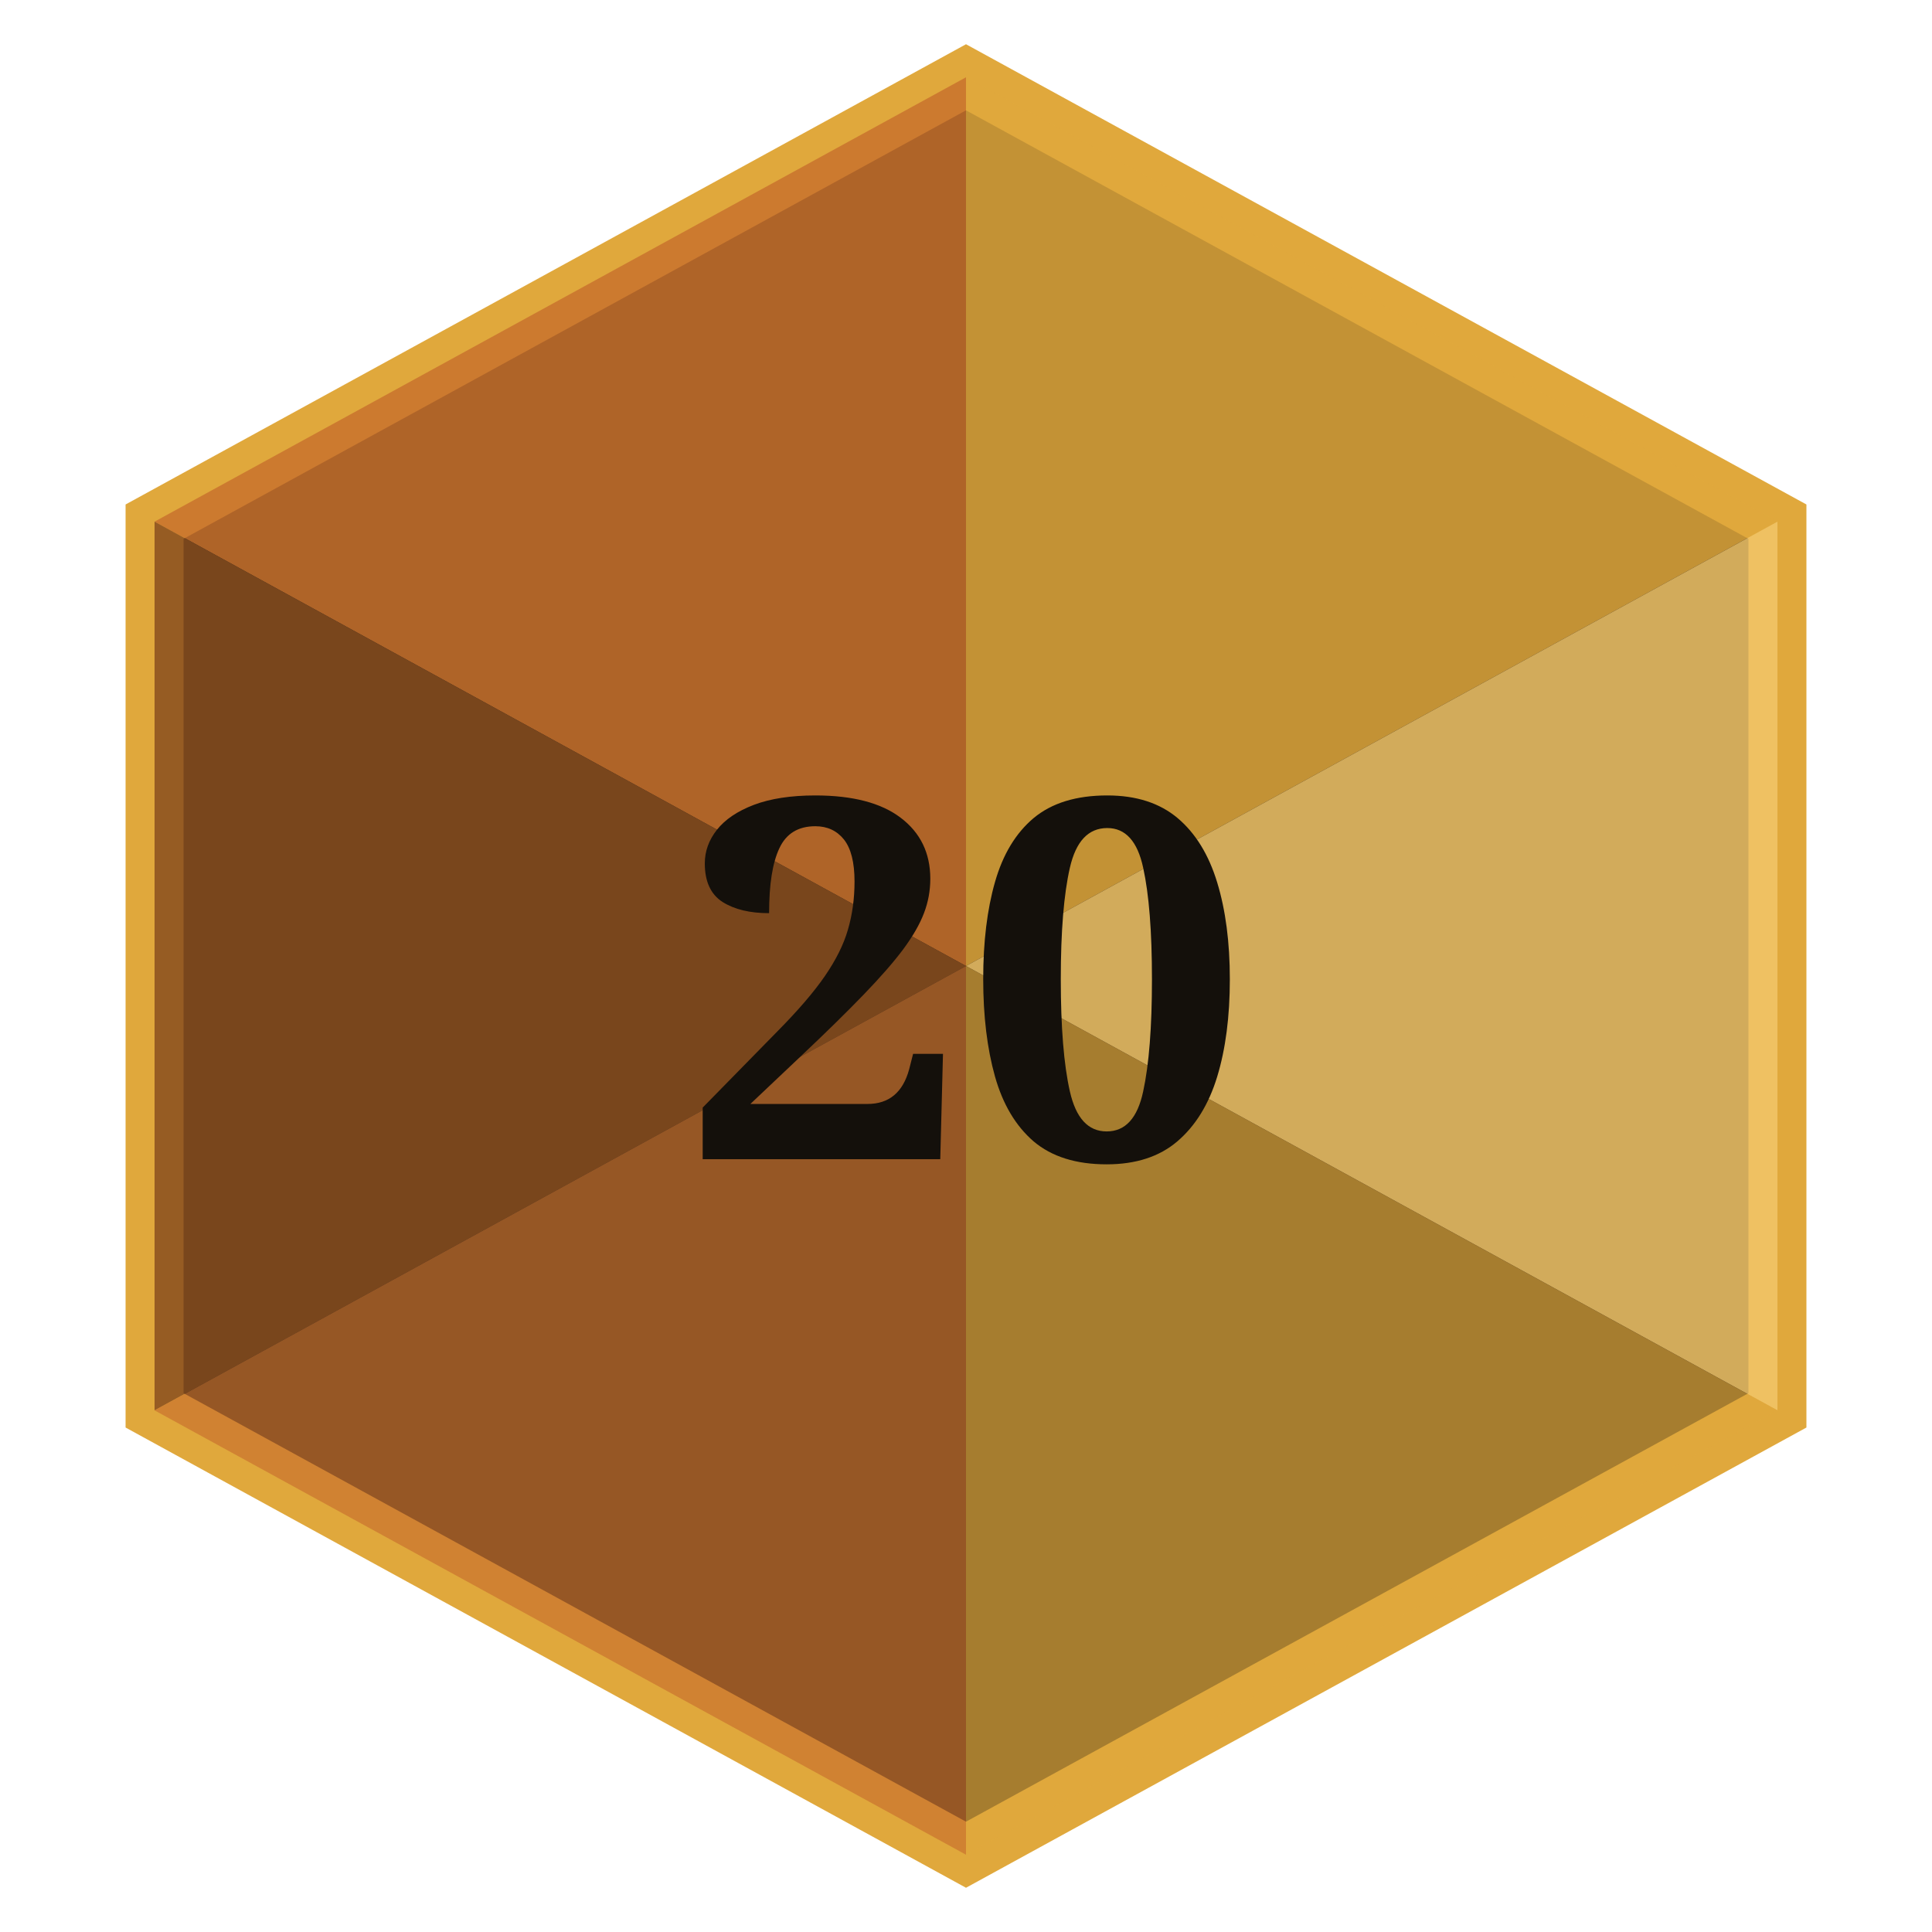
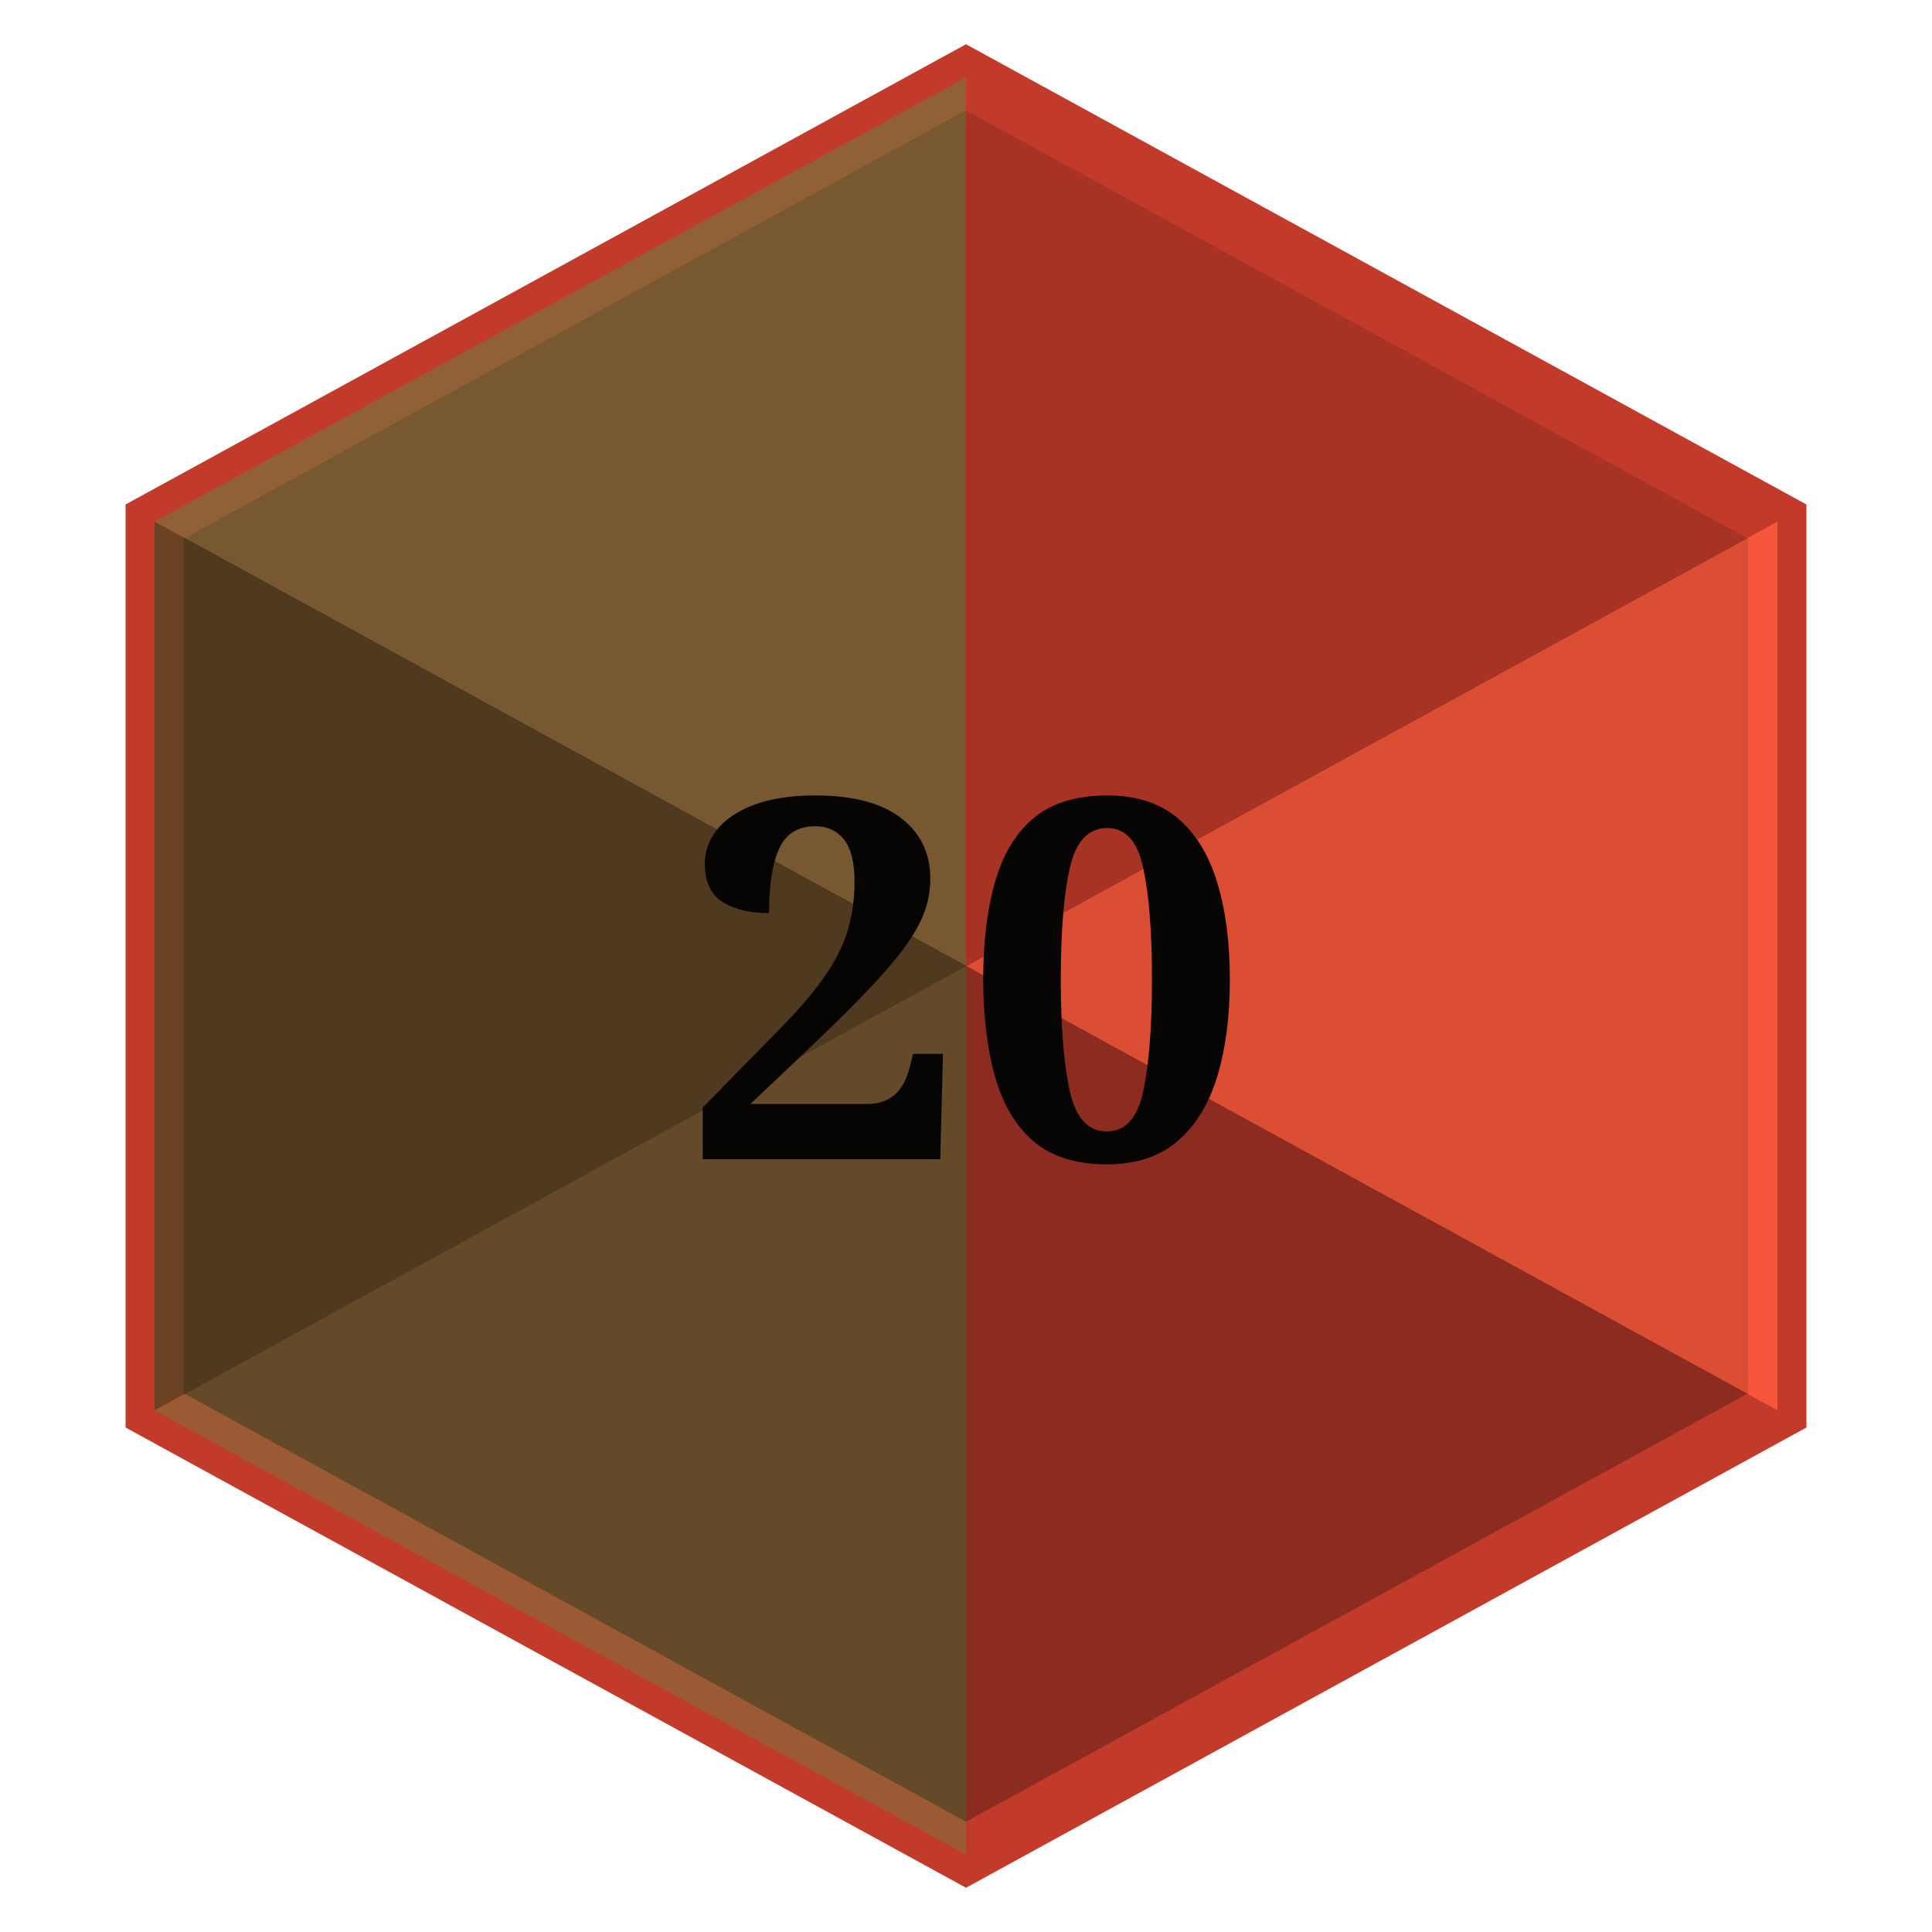
<svg xmlns="http://www.w3.org/2000/svg" viewBox="0 0 100 100" fill="none">
-   <polygon points="50,4 92,27 92,73 50,96 8,73 8,27" fill="#1d1610" stroke="#e0a83c" stroke-width="3" />
-   <polygon points="50,4 92,27 50,50" fill="#e0a83c" opacity="0.85" />
-   <polygon points="50,4 8,27 50,50" fill="#c9722d" opacity="0.85" />
-   <polygon points="8,27 8,73 50,50" fill="#8a4f1f" opacity="0.85" />
-   <polygon points="92,27 92,73 50,50" fill="#f2c568" opacity="0.85" />
-   <polygon points="8,73 50,96 50,50" fill="#c9722d" opacity="0.7" />
-   <polygon points="92,73 50,96 50,50" fill="#e0a83c" opacity="0.7" />
-   <text x="50" y="60" text-anchor="middle" font-family="Georgia, serif" font-size="26" fill="#14100b" font-weight="bold">20</text>
+   <polygon points="50,4 92,27 92,73 50,96 8,73 8,27" fill="#0c0807" stroke="#c23b2a" stroke-width="3" />
+   <polygon points="50,4 92,27 50,50" fill="#c23b2a" opacity="0.85" />
+   <polygon points="50,4 8,27 50,50" fill="#8a6638" opacity="0.85" />
+   <polygon points="8,27 8,73 50,50" fill="#5c4323" opacity="0.85" />
+   <polygon points="92,27 92,73 50,50" fill="#ff5a3c" opacity="0.85" />
+   <polygon points="8,73 50,96 50,50" fill="#8a6638" opacity="0.7" />
+   <polygon points="92,73 50,96 50,50" fill="#c23b2a" opacity="0.7" />
+   <text x="50" y="60" text-anchor="middle" font-family="Georgia, serif" font-size="26" fill="#070504" font-weight="bold">20</text>
</svg>
